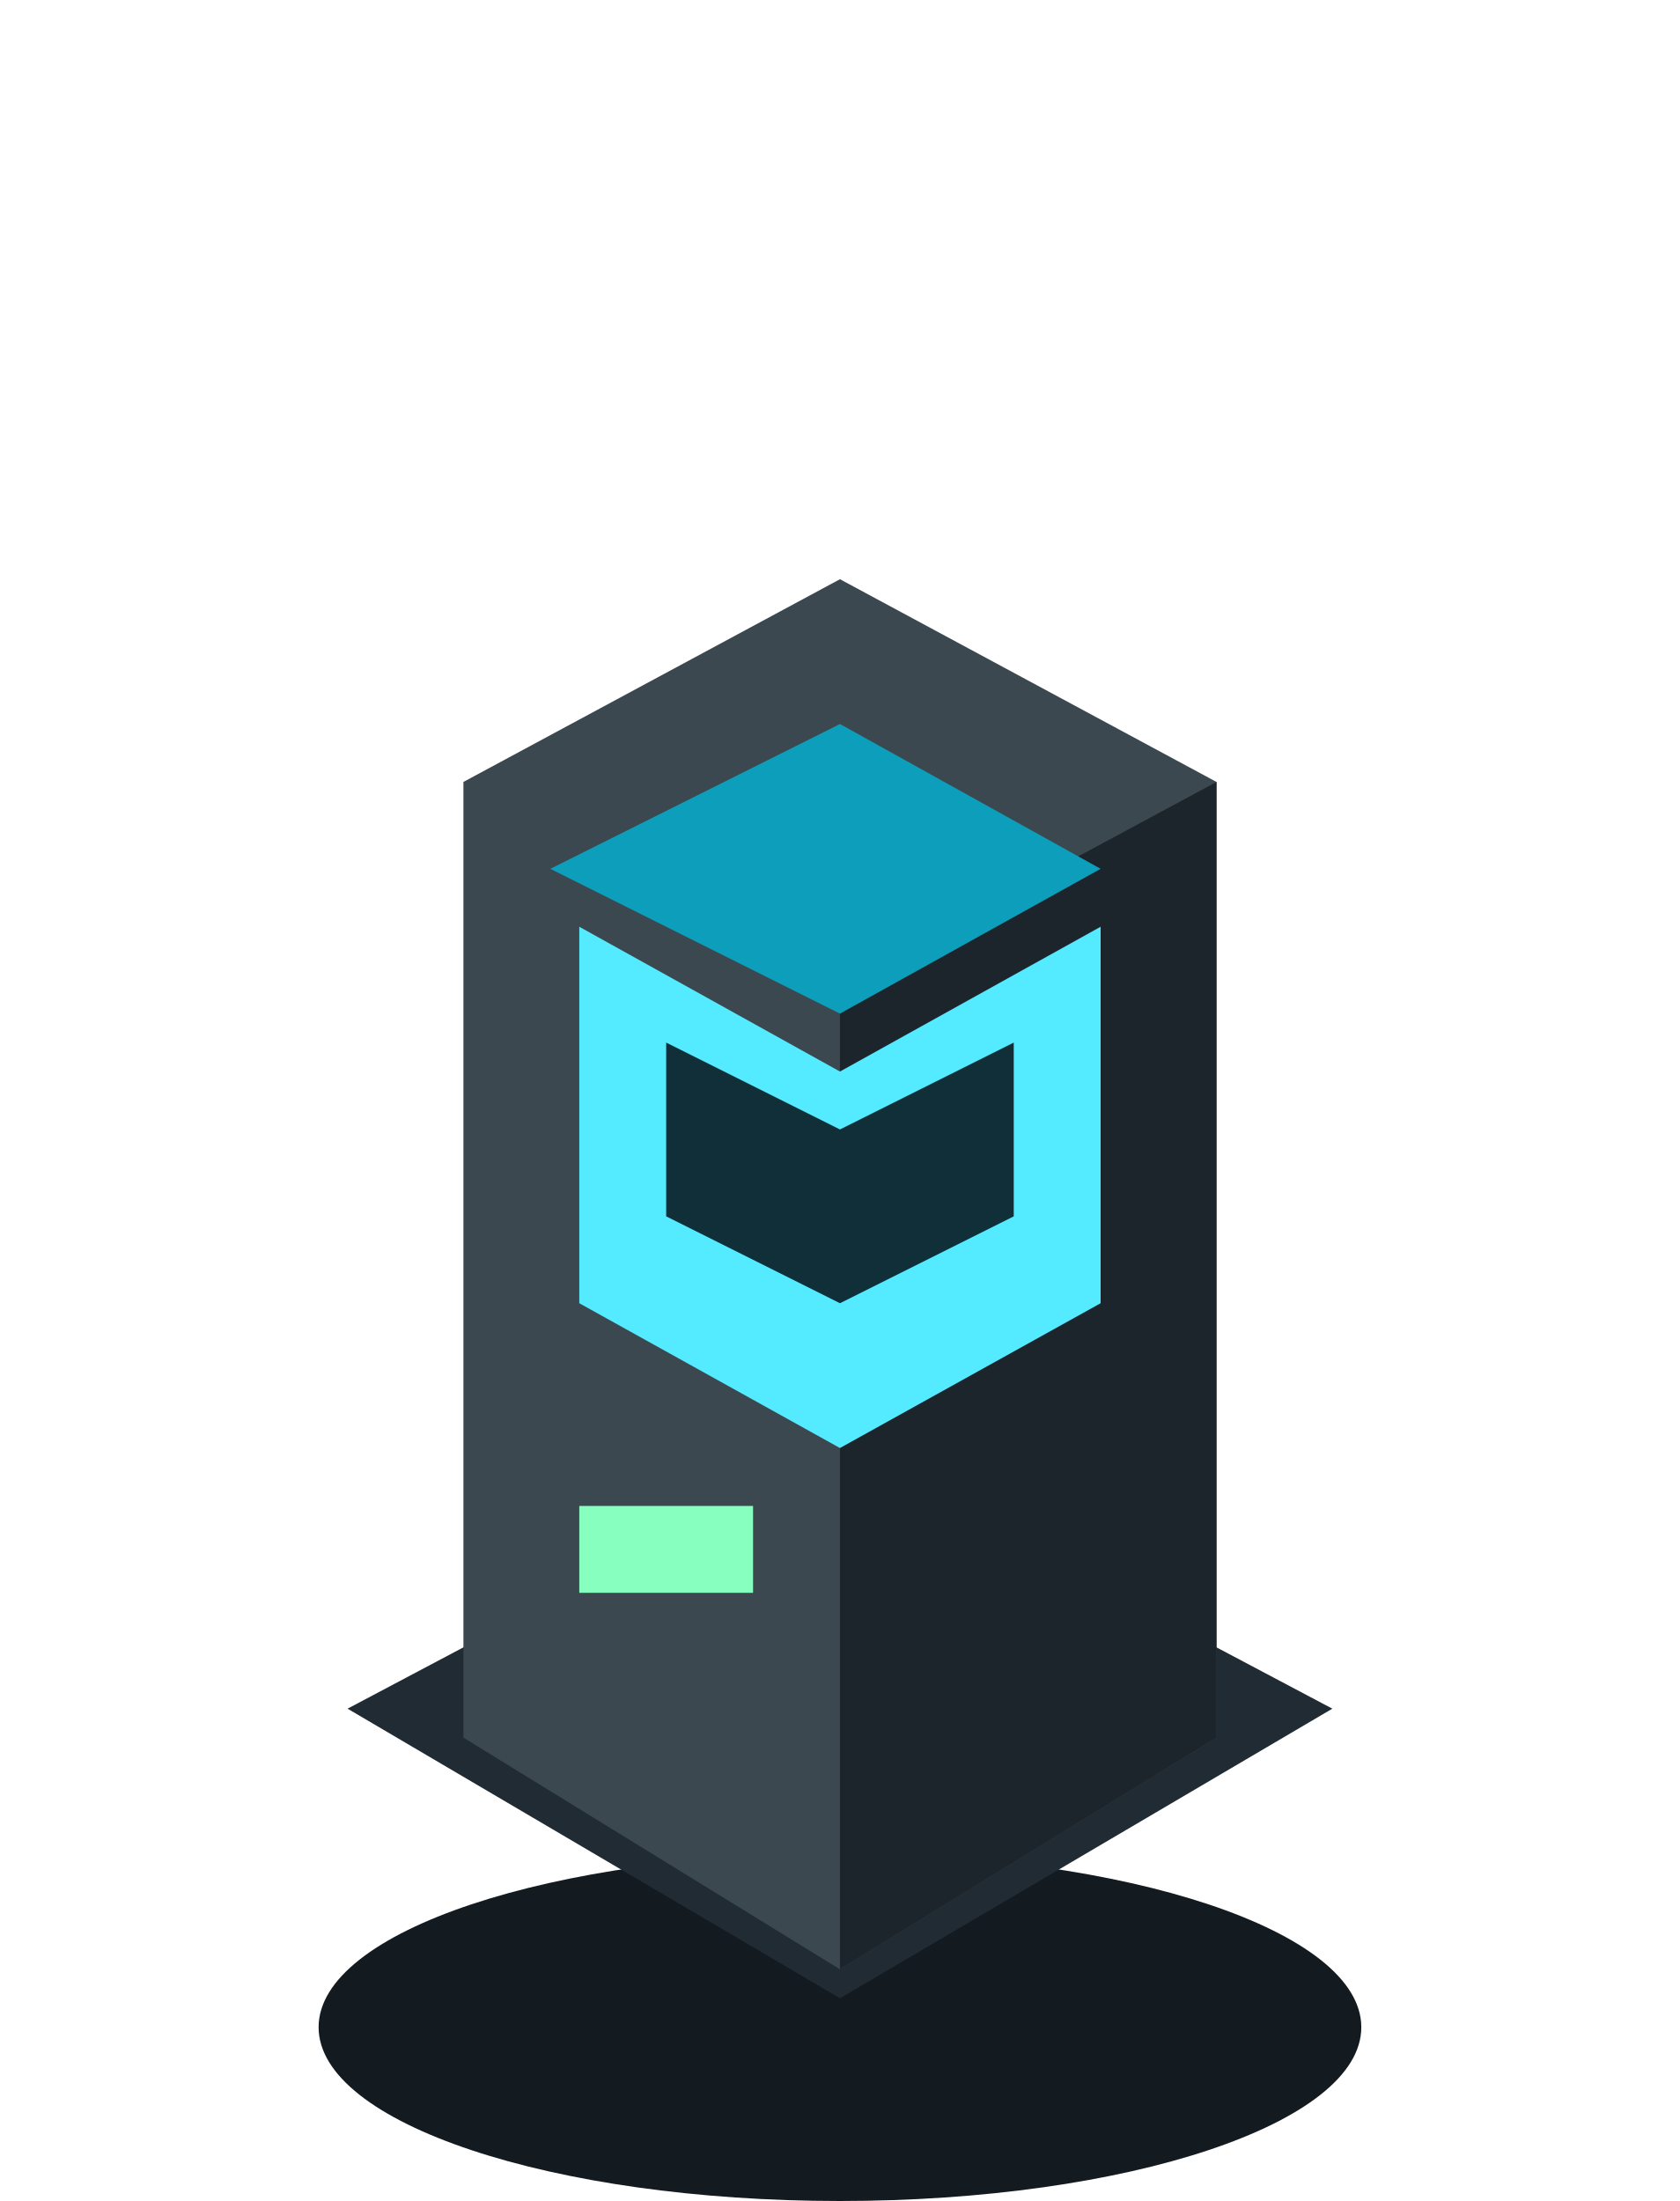
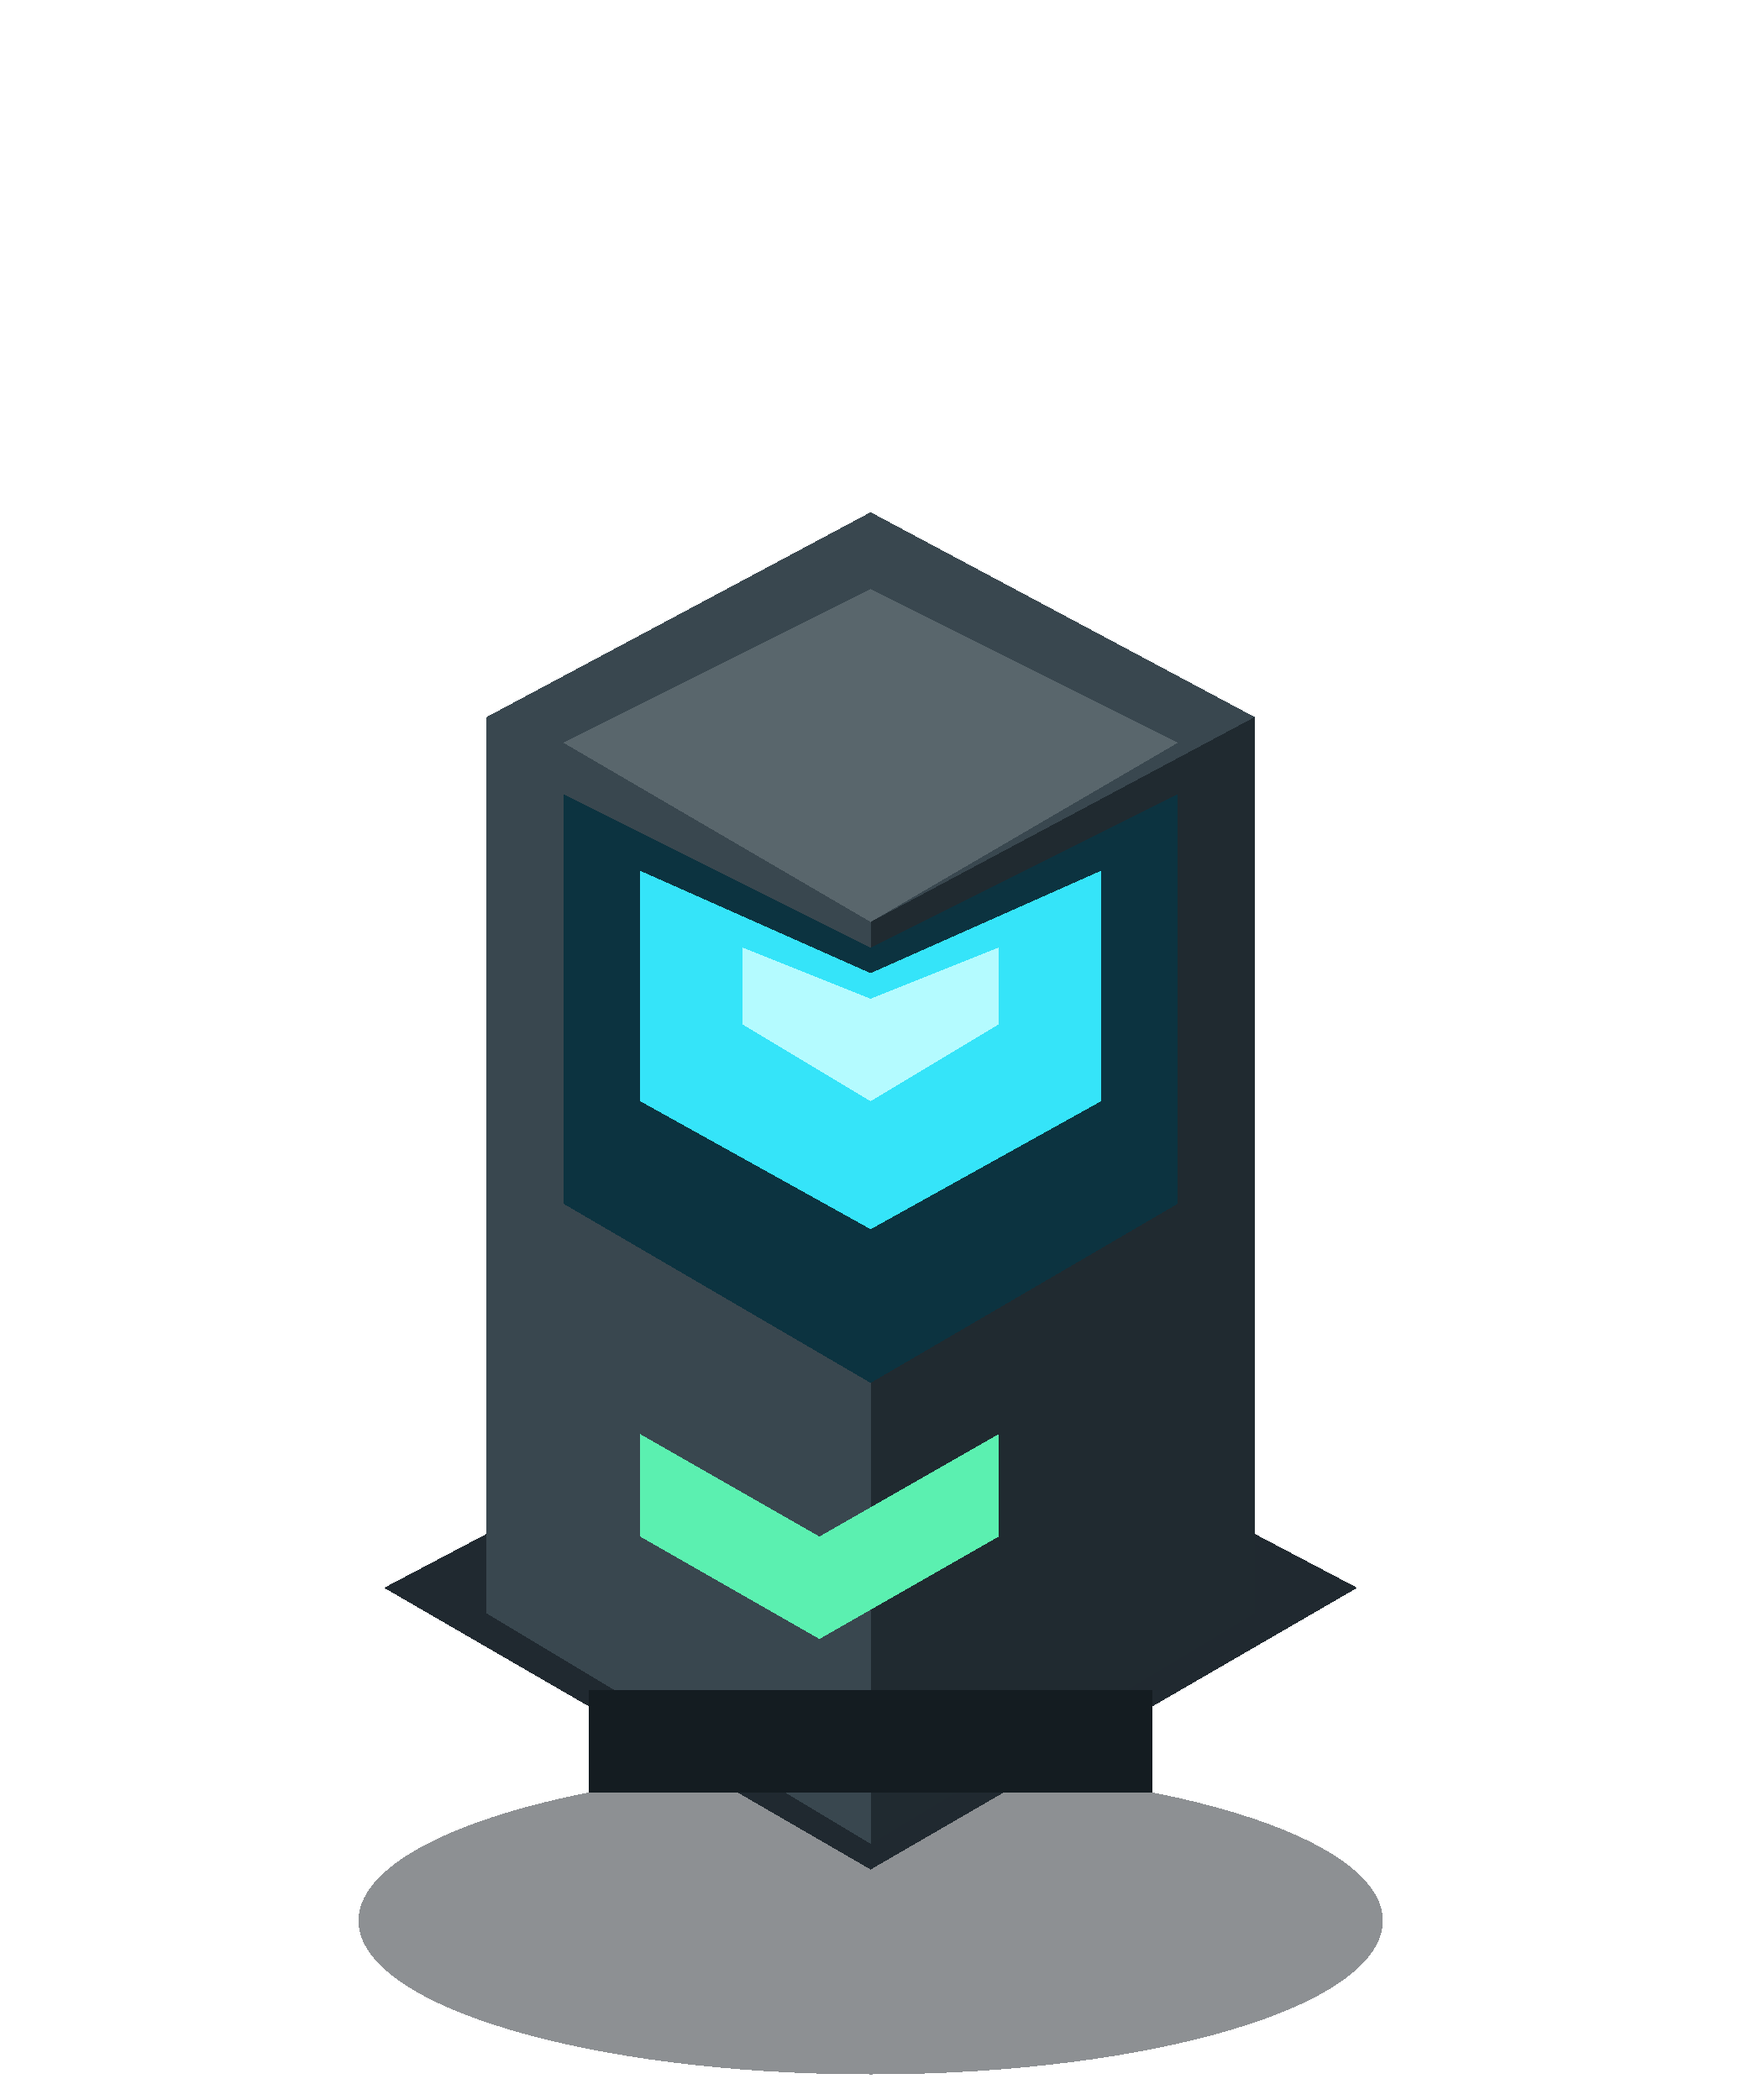
- <svg xmlns="http://www.w3.org/2000/svg" width="58" height="76" viewBox="0 0 58 76">
-   <ellipse cx="29" cy="70" rx="18" ry="6" fill="#131a20" />
-   <path fill="#202b33" d="m12 59 17-9 17 9-17 10z" />
-   <path fill="#3c4850" d="M16 27 29 20l13 7v33l-13 8-13-8z" />
-   <path fill="#1c252b" d="m29 34 13-7v33l-13 8z" />
-   <path fill="#0d9ebb" d="m19 30 10-5 9 5-9 5z" />
-   <path fill="#54eaff" d="m20 32 9 5 9-5v13l-9 5-9-5z" />
-   <path fill="#112f39" d="m23 36 6 3 6-3v6l-6 3-6-3z" />
-   <rect x="20" y="52" width="6" height="3" fill="#86ffbf" />
+ <svg xmlns="http://www.w3.org/2000/svg" width="68" height="82" viewBox="0 0 68 82" shape-rendering="crispEdges">
+   <ellipse cx="34" cy="75" rx="20" ry="6" fill="#11181d" opacity=".48" />
+   <path fill="#202930" d="m15 62 19-10 19 10-19 11z" />
+   <path fill="#39474f" d="m19 28 15-8 15 8v35l-15 9-15-9z" />
+   <path fill="#202a30" d="m34 36 15-8v35l-15 9z" />
+   <path fill="#59666c" d="m22 29 12-6 12 6-12 7z" />
+   <path fill="#0c3340" d="m22 31 12 6 12-6v16l-12 7-12-7z" />
+   <path fill="#35e4f9" d="m25 34 9 4 9-4v9l-9 5-9-5z" />
+   <path fill="#b4fbff" d="m29 37 5 2 5-2v3l-5 3-5-3z" />
+   <path fill="#5bf0b0" d="m25 56 7 4 7-4v4l-7 4-7-4z" />
+   <path fill="#141c21" d="M23 66h22v4H23z" />
</svg>
